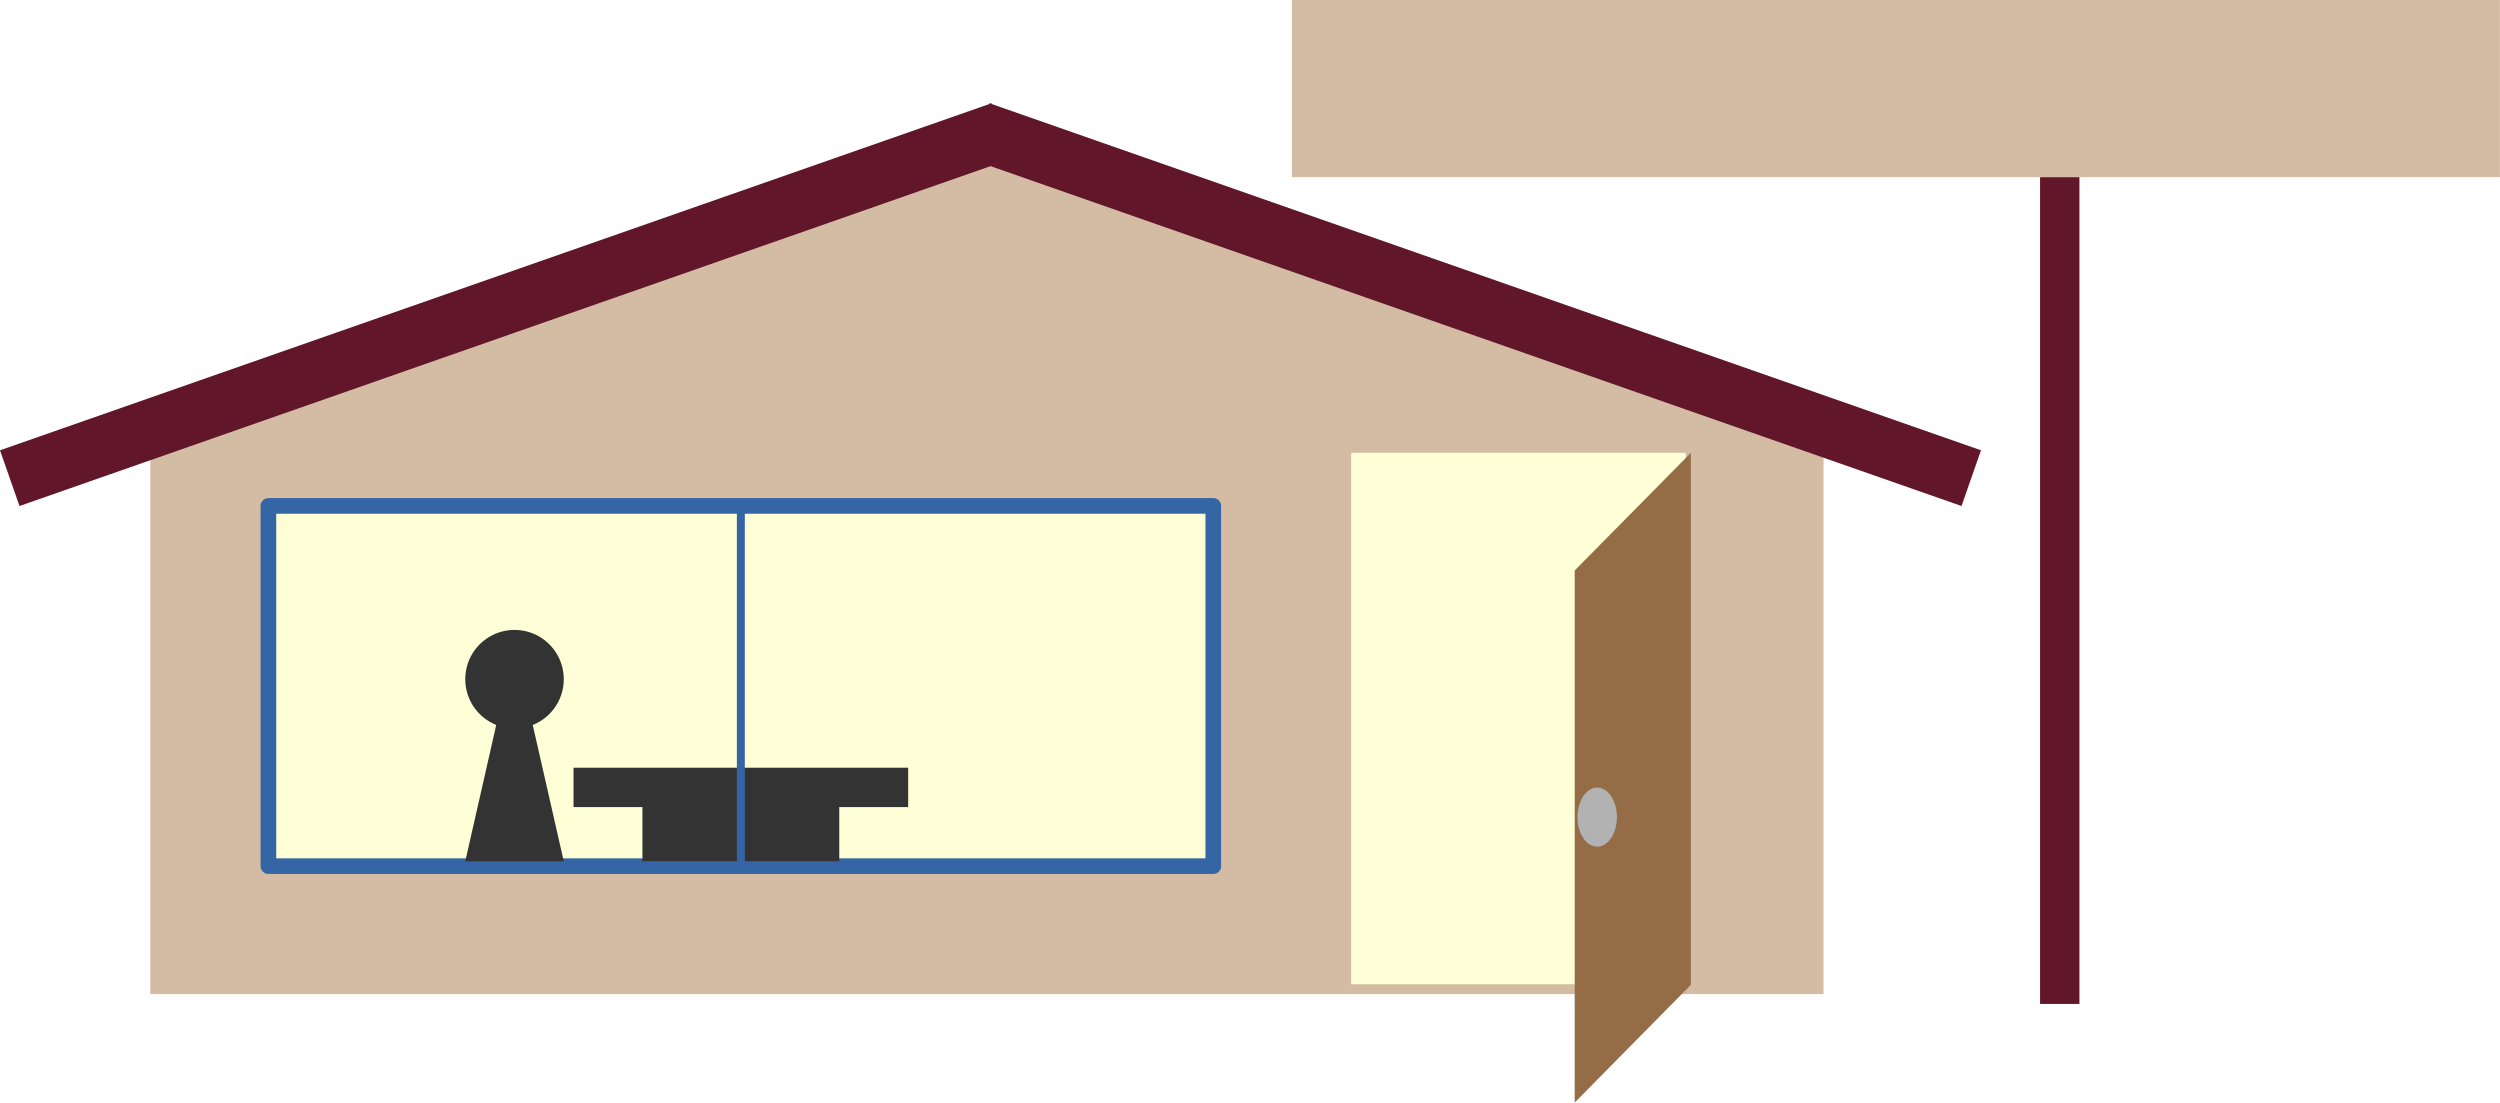
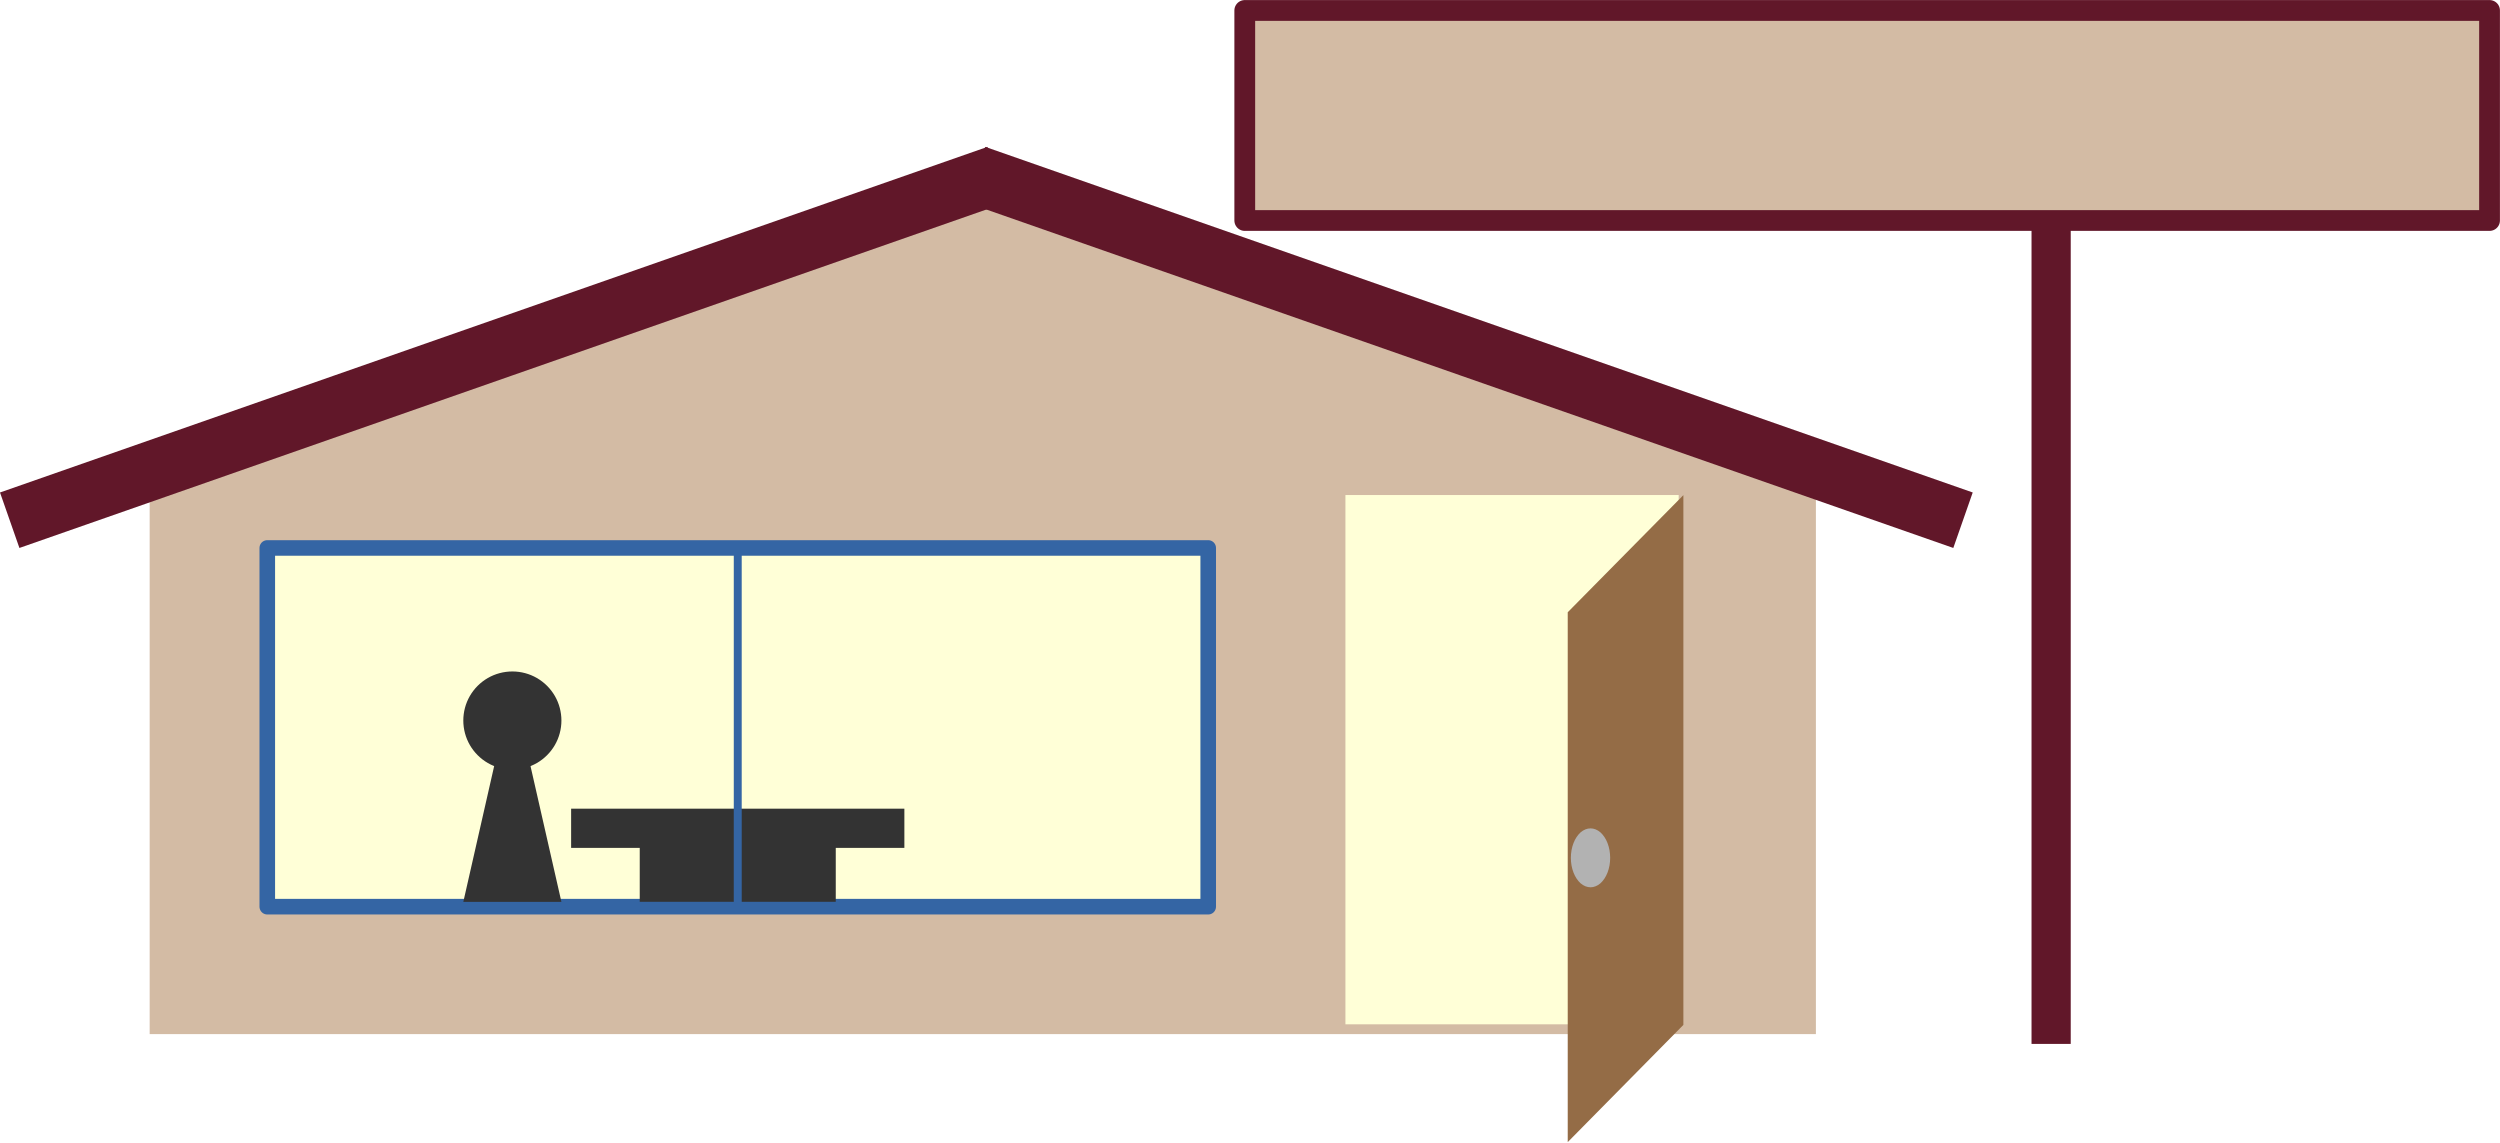
- <svg xmlns="http://www.w3.org/2000/svg" version="1.1" id="svg2" xml:space="preserve" width="25400" height="11202.667" viewBox="0 0 25400 11202.667">
+ <svg xmlns="http://www.w3.org/2000/svg" version="1.1" id="svg2" xml:space="preserve" width="25506.668" height="11653.333" viewBox="0 0 25506.668 11653.333">
  <defs id="defs6" />
-   <g id="g8" transform="matrix(1.333333,0,0,-1.333333,0,11202.667)">
+   <g id="g8" transform="matrix(1.333333,0,0,-1.333333,0,11653.333)">
    <g id="g10" transform="scale(0.1)">
      <g id="g12" transform="scale(8.52469)">
        <path d="M 8821.72,970.123 H 1343.45 V 5896.99 H 16300 V 970.123 Z" style="fill:#d3bba4;fill-opacity:1;fill-rule:evenodd;stroke:none" id="path14" />
      </g>
      <g id="g16" transform="scale(8.75521)">
        <path d="M 8589.45,8397.28 16300,5655.2 H 879.761 Z" style="fill:#d3bba4;fill-opacity:1;fill-rule:evenodd;stroke:none" id="path18" />
      </g>
      <g id="g20" transform="scale(4.72638)">
-         <path d="M 8307.1,12416.5 314.194,9618.88 0,10517 l 15985.8,5595.2 314.2,-898.1 z" style="fill:#611729;fill-opacity:1;fill-rule:evenodd;stroke:none" id="path22" />
+         <path d="M 8307.1,12418.1 314.194,9620.47 0,10518.6 l 15985.8,5595.2 314.2,-898.1 z" style="fill:#611729;fill-opacity:1;fill-rule:evenodd;stroke:none" id="path22" />
      </g>
      <g id="g24" transform="scale(9.26089)">
-         <path d="M 12060.4,6336.86 7981.14,7764.64 8141.5,8223.02 16300,5367.46 16139.6,4909.09 Z" style="fill:#611729;fill-opacity:1;fill-rule:evenodd;stroke:none" id="path26" />
+         <path d="M 12060.4,6337.67 7981.14,7765.45 8141.5,8223.83 16300,5368.27 16139.6,4909.9 Z" style="fill:#611729;fill-opacity:1;fill-rule:evenodd;stroke:none" id="path26" />
      </g>
      <g id="g28" transform="scale(5.67193)">
        <path d="M 9952.96,3177.05 H 3605.91 V 8016.67 H 16300 V 3177.05 Z" style="fill:#ffffd7;fill-opacity:1;fill-rule:evenodd;stroke:none" id="path30" />
      </g>
      <g id="g32" transform="scale(5.67193)">
        <path d="M 9952.96,3177.05 H 3605.91 V 8016.67 H 16300 V 3177.05 Z" style="fill:none;stroke:#3465a4;stroke-width:210.246;stroke-linecap:butt;stroke-linejoin:round;stroke-miterlimit:4;stroke-dasharray:none;stroke-opacity:1" id="path34" />
      </g>
      <g id="g36" transform="scale(4.24555)">
        <path d="M 13296.9,5304.37 H 10293.7 V 6011 H 16300 v -706.63 z" style="fill:#333333;fill-opacity:1;fill-rule:evenodd;stroke:none" id="path38" />
      </g>
      <g id="g40" transform="scale(3.92347)">
        <path d="M 14388.4,4688.46 H 12476.9 V 6217.72 H 16300 V 4688.46 Z" style="fill:#333333;fill-opacity:1;fill-rule:evenodd;stroke:none" id="path42" />
      </g>
      <g id="g44" transform="scale(3.46334)">
        <path d="M 16300,13128.9 V 5203.06" style="fill:none;stroke:#3465a4;stroke-width:175.409;stroke-linecap:butt;stroke-linejoin:round;stroke-miterlimit:4;stroke-dasharray:none;stroke-opacity:1" id="path46" />
      </g>
      <g id="g48" transform="scale(2.63558)">
        <path d="m 16300,12241.1 c 0,-247.5 -65.5,-495.1 -190.7,-711.4 -125.2,-216.3 -304.4,-395.5 -520.7,-520.8 -216.3,-125.2 -463.9,-190.6 -711.4,-190.6 -250.5,0 -498,65.4 -714.3,190.6 -216.3,125.3 -395.5,304.5 -520.8,520.8 -125.2,216.3 -190.6,463.9 -190.6,711.4 0,250.4 65.4,498 190.6,714.3 125.3,216.3 304.5,395.5 520.8,520.7 216.3,125.3 463.8,190.7 714.3,190.7 247.5,0 495.1,-65.4 711.4,-190.7 216.3,-125.2 395.5,-304.4 520.7,-520.7 125.2,-216.3 190.7,-463.9 190.7,-714.3 z" style="fill:#333333;fill-opacity:1;fill-rule:evenodd;stroke:none" id="path50" />
      </g>
      <g id="g52" transform="scale(2.63558)">
        <path d="M 14874.3,13240 16300,6976.63 h -2848.5 z" style="fill:#333333;fill-opacity:1;fill-rule:evenodd;stroke:none" id="path54" />
      </g>
-       <g id="g56" transform="scale(11.6867)">
-         <path d="M 12362.2,6034.23 H 8423.71 V 7189.4 H 16300 V 6034.23 Z" style="fill:#d3bba4;fill-opacity:1;fill-rule:evenodd;stroke:none" id="path58" />
+       <g id="g56" transform="scale(9.72101)">
+         <path d="m 16145.7,773.582 h -154.3 V 7254.39 H 16300 V 773.582 Z" style="fill:#611729;fill-opacity:1;fill-rule:evenodd;stroke:none" id="path58" />
      </g>
-       <g id="g60" transform="scale(9.72101)">
-         <path d="m 16145.7,773.582 h -154.3 V 7254.39 H 16300 V 773.582 Z" style="fill:#611729;fill-opacity:1;fill-rule:evenodd;stroke:none" id="path62" />
+       <g id="g60" transform="scale(7.88052)">
+         <path d="M 14682.1,1144.59 H 13064.2 V 6283.85 H 16300 V 1144.59 Z" style="fill:#ffffd7;fill-opacity:1;fill-rule:evenodd;stroke:none" id="path62" />
      </g>
-       <g id="g64" transform="scale(7.88052)">
-         <path d="M 14682.1,1144.59 H 13064.2 V 6283.85 H 16300 V 1144.59 Z" style="fill:#ffffd7;fill-opacity:1;fill-rule:evenodd;stroke:none" id="path66" />
+       <g id="g64" transform="scale(7.90261)">
+         <path d="M 15180.1,5131.22 V 0.633 L 16300,1135.7 v 5129.64 z" style="fill:#946c46;fill-opacity:1;fill-rule:evenodd;stroke:none" id="path66" />
      </g>
-       <g id="g68" transform="scale(7.90445)">
-         <path d="M 15180.4,5130.02 V 0.633 L 16300,1135.44 v 5128.44 z" style="fill:#946c46;fill-opacity:1;fill-rule:evenodd;stroke:none" id="path70" />
+       <g id="g68" transform="scale(7.5589)">
+         <path d="m 16300,2878.07 c 0,-51.6 -8.9,-103.19 -26.8,-148.84 -16.9,-44.64 -42.7,-82.35 -72.4,-109.14 -30.8,-25.8 -64.5,-39.69 -99.2,-39.69 -35.8,0 -69.5,13.89 -100.3,39.69 -29.7,26.79 -55.5,64.5 -72.4,109.14 -17.8,45.65 -26.8,97.24 -26.8,148.84 0,52.58 9,104.18 26.8,149.82 16.9,44.65 42.7,82.35 72.4,109.14 30.8,25.8 64.5,39.69 100.3,39.69 34.7,0 68.4,-13.89 99.2,-39.69 29.7,-26.79 55.5,-64.49 72.4,-109.14 17.9,-45.64 26.8,-97.24 26.8,-149.82 z" style="fill:#b2b2b2;fill-opacity:1;fill-rule:evenodd;stroke:none" id="path70" />
      </g>
-       <g id="g72" transform="scale(7.5589)">
-         <path d="m 16300,2878.07 c 0,-51.6 -8.9,-103.19 -26.8,-148.84 -16.9,-44.64 -42.7,-82.35 -72.4,-109.14 -30.8,-25.8 -64.5,-39.69 -99.2,-39.69 -35.8,0 -69.5,13.89 -100.3,39.69 -29.7,26.79 -55.5,64.5 -72.4,109.14 -17.8,45.65 -26.8,97.24 -26.8,148.84 0,52.58 9,104.18 26.8,149.82 16.9,44.65 42.7,82.35 72.4,109.14 30.8,25.8 64.5,39.69 100.3,39.69 34.7,0 68.4,-13.89 99.2,-39.69 29.7,-26.79 55.5,-64.49 72.4,-109.14 17.9,-45.64 26.8,-97.24 26.8,-149.82 z" style="fill:#b2b2b2;fill-opacity:1;fill-rule:evenodd;stroke:none" id="path74" />
+       <g id="g72" transform="scale(11.6871)">
+         <path d="M 12225,6034.64 H 8150 v 1375.23 h 8150 V 6034.64 Z" style="fill:#d3bba4;fill-opacity:1;fill-rule:evenodd;stroke:none" id="path74" />
+       </g>
+       <g id="g76" transform="scale(11.6871)">
+         <path d="M 12225,6034.64 H 8150 v 1375.23 h 8150 V 6034.64 Z" style="fill:none;stroke:#611729;stroke-width:136.047;stroke-linecap:butt;stroke-linejoin:round;stroke-miterlimit:4;stroke-dasharray:none;stroke-opacity:1" id="path78" />
      </g>
    </g>
  </g>
</svg>
